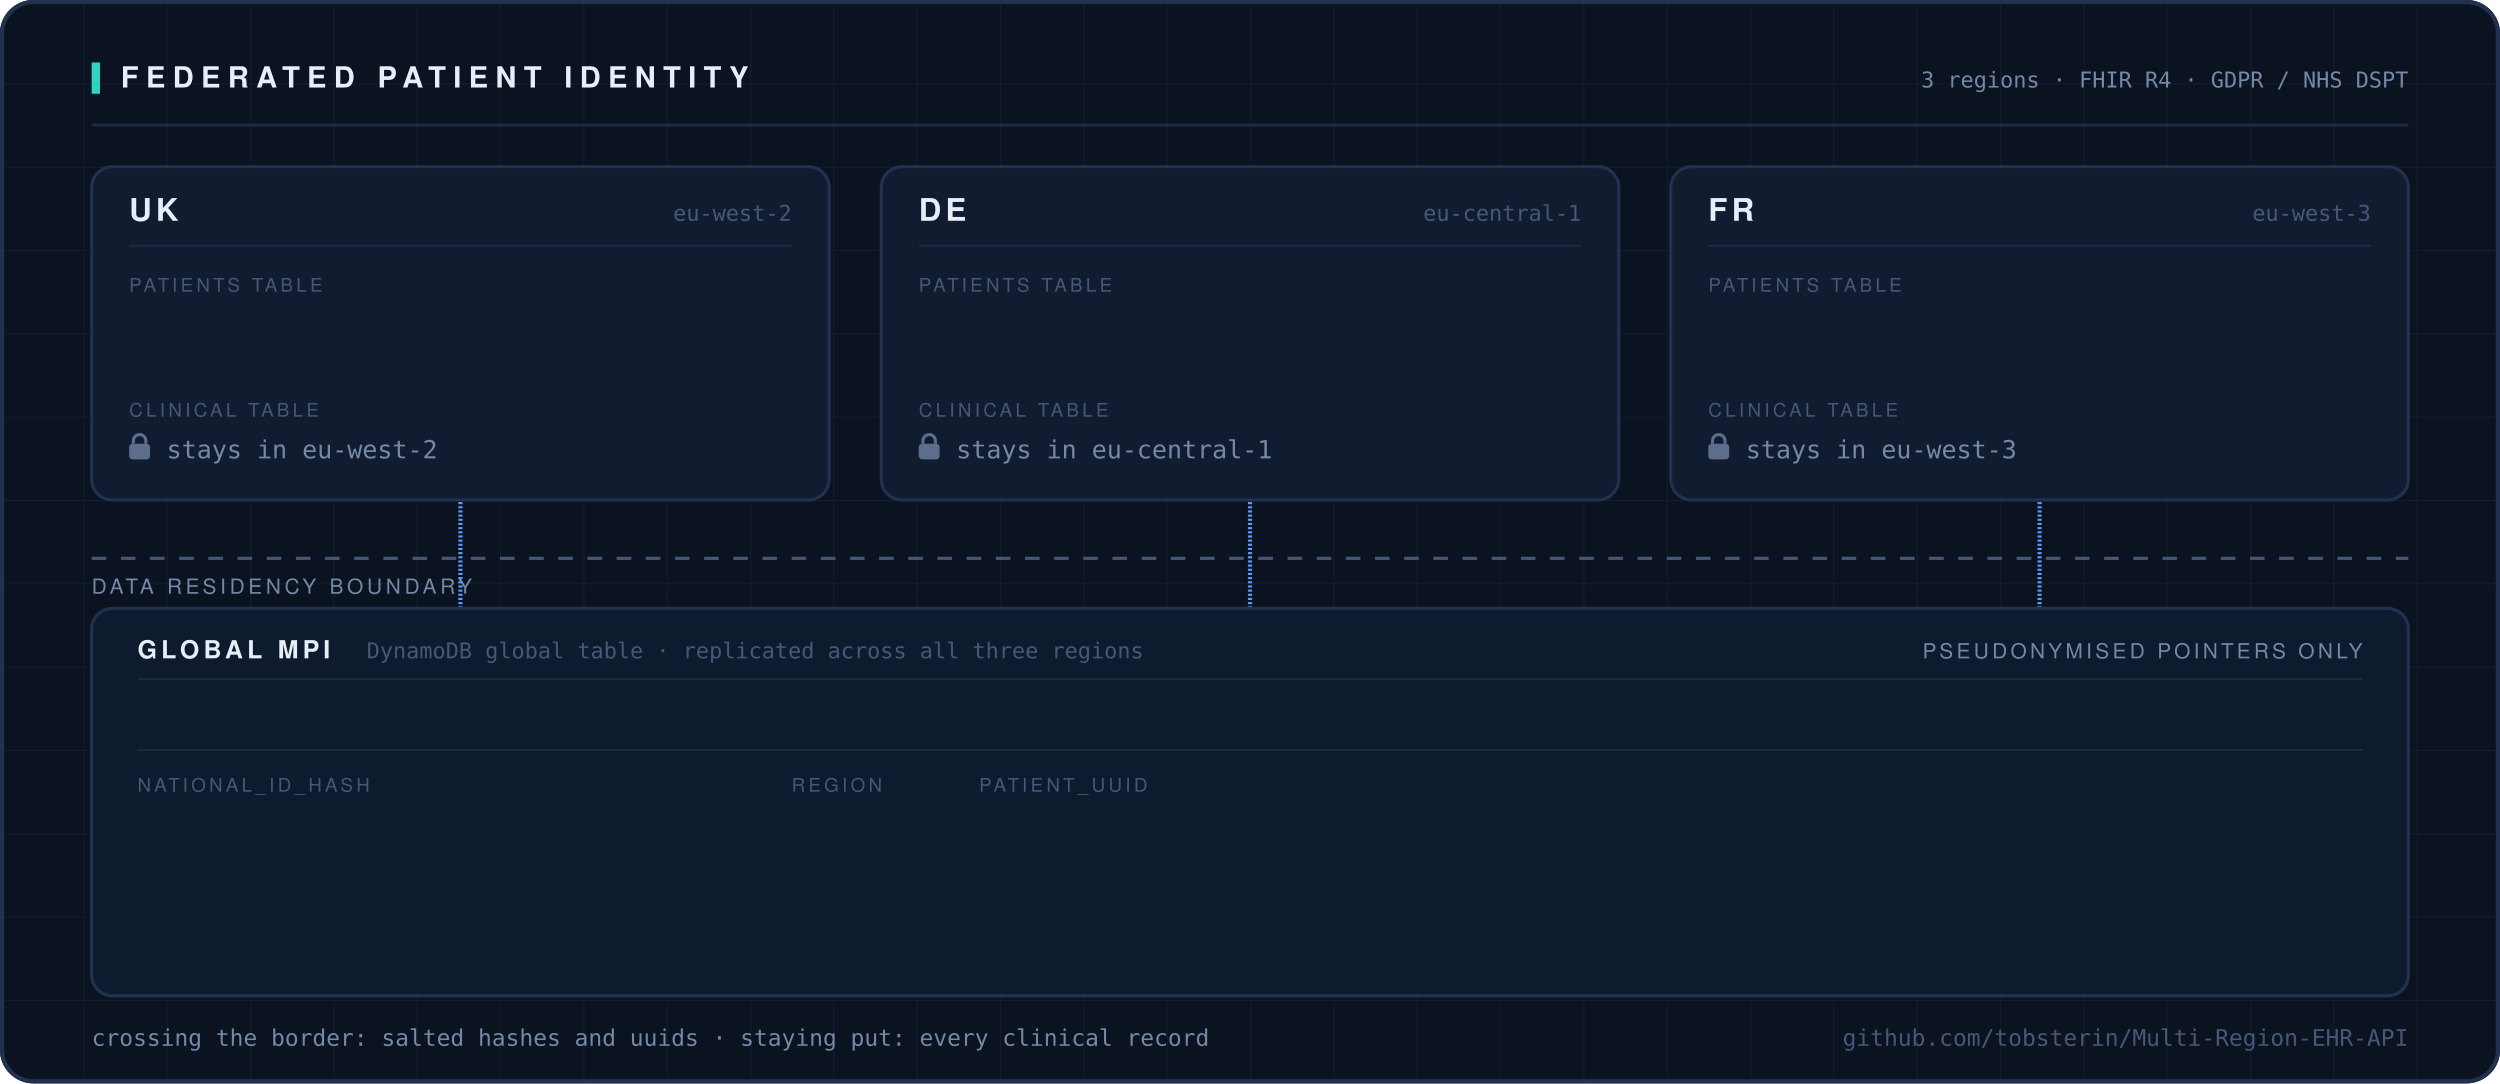
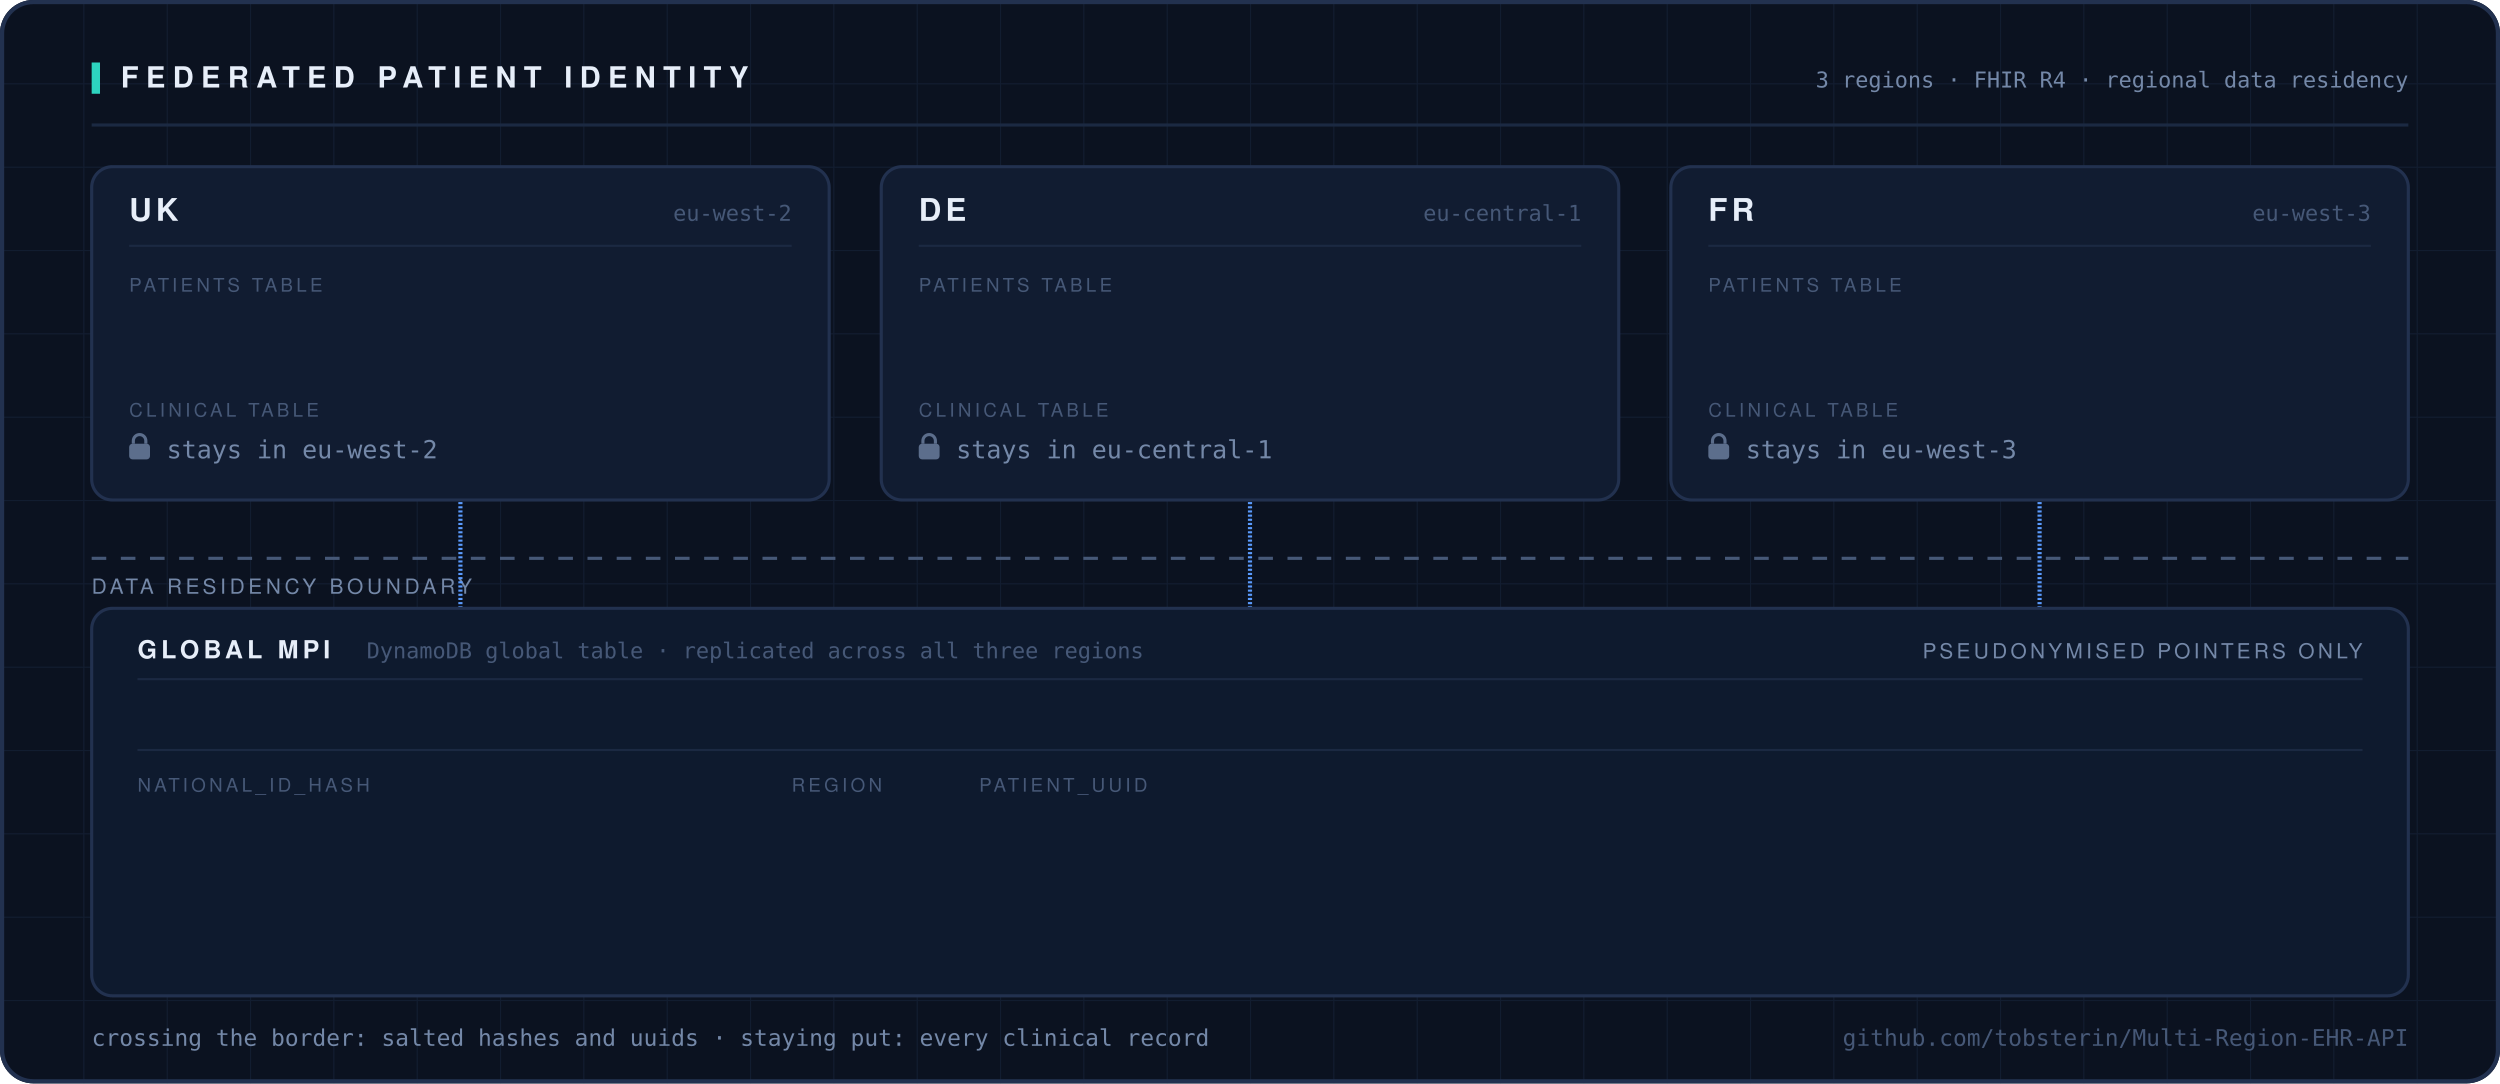
<svg xmlns="http://www.w3.org/2000/svg" xmlns:xlink="http://www.w3.org/1999/xlink" width="1200" height="520" viewBox="0 0 1200 520" role="img" aria-label="Three patient records for the same person, in the UK, Germany and France, resolving to one pseudonymised identity in a global master patient index. Each new region matches the row the previous one wrote, so France links to Britain transitively through Germany. Clinical records never leave their own region.">
  <defs>
    <pattern id="grid" width="40" height="40" patternUnits="userSpaceOnUse">
      <path d="M40 0H0V40" fill="none" stroke="#1A2740" stroke-width="1" opacity=".5" />
    </pattern>
    <g id="lock">
      <path d="M2 4V2.6a3 3 0 0 1 6 0V4" fill="none" stroke="#5C6E8C" stroke-width="1.5" />
      <rect x="0" y="4" width="10" height="7.5" rx="1.6" fill="#5C6E8C" />
    </g>
  </defs>
  <rect width="1200" height="520" rx="16" fill="#0B1220" />
  <rect width="1200" height="520" rx="16" fill="url(#grid)" />
  <rect x="1" y="1" width="1198" height="518" rx="15" fill="none" stroke="#22314F" stroke-width="2" />
  <rect x="44" y="30" width="4" height="15" fill="#2DD4BF" />
  <text x="58" y="42" fill="#E7EEF9" font-family="Helvetica Neue, Helvetica, Arial, sans-serif" font-size="14" font-weight="700" letter-spacing="3.5">FEDERATED PATIENT IDENTITY</text>
-   <text x="1156" y="42" text-anchor="end" fill="#7488A8" font-family="ui-monospace, SFMono-Regular, Menlo, Consolas, monospace" font-size="10.5">3 regions · FHIR R4 · GDPR / NHS DSPT</text>
+   <text x="1156" y="42" text-anchor="end" fill="#7488A8" font-family="ui-monospace, SFMono-Regular, Menlo, Consolas, monospace" font-size="10.5">3 regions · FHIR R4 · regional data residency</text>
  <path d="M44 60H1156" stroke="#1B2942" stroke-width="1.5" />
  <g>
    <rect x="44" y="80" width="354" height="160" rx="10" fill="#111C31" stroke="#22314F" stroke-width="1.5" />
    <text x="62" y="106" fill="#E7EEF9" font-family="Helvetica Neue, Helvetica, Arial, sans-serif" font-size="15" font-weight="700" letter-spacing="2">UK</text>
    <text x="380" y="106" text-anchor="end" fill="#465877" font-family="ui-monospace, SFMono-Regular, Menlo, Consolas, monospace" font-size="10.5">eu-west-2</text>
    <path d="M62 118H380" stroke="#1B2942" />
    <text x="62" y="140" fill="#465877" font-family="Helvetica Neue, Helvetica, Arial, sans-serif" font-size="9" letter-spacing="1.6">PATIENTS TABLE</text>
    <text x="62" y="200" fill="#465877" font-family="Helvetica Neue, Helvetica, Arial, sans-serif" font-size="9" letter-spacing="1.6">CLINICAL TABLE</text>
    <use xlink:href="#lock" href="#lock" x="62" y="209" />
    <text x="80" y="220" fill="#7488A8" font-family="ui-monospace, SFMono-Regular, Menlo, Consolas, monospace" font-size="12">stays in eu-west-2</text>
    <g opacity="0">
      <animate attributeName="opacity" values="0;0;1;1;0" keyTimes="0;.02;.05;.94;1" dur="20s" repeatCount="indefinite" />
      <text x="62" y="161" fill="#E7EEF9" font-family="ui-monospace, SFMono-Regular, Menlo, Consolas, monospace" font-size="15">UK-AB123456C</text>
      <text x="62" y="179" fill="#465877" font-family="ui-monospace, SFMono-Regular, Menlo, Consolas, monospace" font-size="10">no foreign ids disclosed</text>
    </g>
  </g>
  <g>
    <rect x="423" y="80" width="354" height="160" rx="10" fill="#111C31" stroke="#22314F" stroke-width="1.5" />
    <text x="441" y="106" fill="#E7EEF9" font-family="Helvetica Neue, Helvetica, Arial, sans-serif" font-size="15" font-weight="700" letter-spacing="2">DE</text>
    <text x="759" y="106" text-anchor="end" fill="#465877" font-family="ui-monospace, SFMono-Regular, Menlo, Consolas, monospace" font-size="10.5">eu-central-1</text>
    <path d="M441 118H759" stroke="#1B2942" />
    <text x="441" y="140" fill="#465877" font-family="Helvetica Neue, Helvetica, Arial, sans-serif" font-size="9" letter-spacing="1.6">PATIENTS TABLE</text>
    <text x="441" y="200" fill="#465877" font-family="Helvetica Neue, Helvetica, Arial, sans-serif" font-size="9" letter-spacing="1.6">CLINICAL TABLE</text>
    <use xlink:href="#lock" href="#lock" x="441" y="209" />
    <text x="459" y="220" fill="#7488A8" font-family="ui-monospace, SFMono-Regular, Menlo, Consolas, monospace" font-size="12">stays in eu-central-1</text>
    <g opacity="0">
      <animate attributeName="opacity" values="0;0;1;1;0" keyTimes="0;.30;.33;.94;1" dur="20s" repeatCount="indefinite" />
      <text x="441" y="161" fill="#E7EEF9" font-family="ui-monospace, SFMono-Regular, Menlo, Consolas, monospace" font-size="15">DE-Z987654321</text>
      <text x="441" y="179" fill="#5B9CFF" font-family="ui-monospace, SFMono-Regular, Menlo, Consolas, monospace" font-size="10">discloses UK-AB123456C</text>
    </g>
  </g>
  <g>
    <rect x="802" y="80" width="354" height="160" rx="10" fill="#111C31" stroke="#22314F" stroke-width="1.5" />
    <text x="820" y="106" fill="#E7EEF9" font-family="Helvetica Neue, Helvetica, Arial, sans-serif" font-size="15" font-weight="700" letter-spacing="2">FR</text>
    <text x="1138" y="106" text-anchor="end" fill="#465877" font-family="ui-monospace, SFMono-Regular, Menlo, Consolas, monospace" font-size="10.5">eu-west-3</text>
    <path d="M820 118H1138" stroke="#1B2942" />
    <text x="820" y="140" fill="#465877" font-family="Helvetica Neue, Helvetica, Arial, sans-serif" font-size="9" letter-spacing="1.6">PATIENTS TABLE</text>
    <text x="820" y="200" fill="#465877" font-family="Helvetica Neue, Helvetica, Arial, sans-serif" font-size="9" letter-spacing="1.6">CLINICAL TABLE</text>
    <use xlink:href="#lock" href="#lock" x="820" y="209" />
    <text x="838" y="220" fill="#7488A8" font-family="ui-monospace, SFMono-Regular, Menlo, Consolas, monospace" font-size="12">stays in eu-west-3</text>
    <g opacity="0">
      <animate attributeName="opacity" values="0;0;1;1;0" keyTimes="0;.58;.61;.94;1" dur="20s" repeatCount="indefinite" />
      <text x="820" y="161" fill="#E7EEF9" font-family="ui-monospace, SFMono-Regular, Menlo, Consolas, monospace" font-size="15">FR-2790475116334</text>
      <text x="820" y="179" fill="#5B9CFF" font-family="ui-monospace, SFMono-Regular, Menlo, Consolas, monospace" font-size="10">discloses DE-Z987654321</text>
    </g>
  </g>
  <path d="M44 268H1156" stroke="#465877" stroke-width="1.5" stroke-dasharray="7 7" />
  <text x="44" y="285" fill="#7488A8" font-family="Helvetica Neue, Helvetica, Arial, sans-serif" font-size="10" letter-spacing="1.8">DATA RESIDENCY BOUNDARY</text>
  <path id="wire-uk" d="M221 240V292" fill="none" stroke="#5B9CFF" stroke-width="2" pathLength="1" stroke-dasharray="1" stroke-dashoffset="1">
    <animate attributeName="stroke-dashoffset" values="1;1;0;0;1" keyTimes="0;.07;.13;.94;1" dur="20s" repeatCount="indefinite" />
  </path>
  <circle r="4" fill="#5B9CFF" opacity="0">
    <animateMotion dur="20s" repeatCount="indefinite" calcMode="linear" keyPoints="0;0;1;1" keyTimes="0;.07;.13;1">
      <mpath xlink:href="#wire-uk" href="#wire-uk" />
    </animateMotion>
    <animate attributeName="opacity" values="0;0;1;1;0;0" keyTimes="0;.06;.08;.12;.14;1" dur="20s" repeatCount="indefinite" />
  </circle>
  <g opacity="0">
    <animate attributeName="opacity" values="0;0;1;1;0" keyTimes="0;.12;.15;.94;1" dur="20s" repeatCount="indefinite" />
    <text x="234" y="259" fill="#5B9CFF" font-family="ui-monospace, SFMono-Regular, Menlo, Consolas, monospace" font-size="11">b0dbf850…0d40</text>
  </g>
  <path id="wire-de" d="M600 240V292" fill="none" stroke="#5B9CFF" stroke-width="2" pathLength="1" stroke-dasharray="1" stroke-dashoffset="1">
    <animate attributeName="stroke-dashoffset" values="1;1;0;0;1" keyTimes="0;.35;.41;.94;1" dur="20s" repeatCount="indefinite" />
  </path>
  <circle r="4" fill="#5B9CFF" opacity="0">
    <animateMotion dur="20s" repeatCount="indefinite" calcMode="linear" keyPoints="0;0;1;1" keyTimes="0;.35;.41;1">
      <mpath xlink:href="#wire-de" href="#wire-de" />
    </animateMotion>
    <animate attributeName="opacity" values="0;0;1;1;0;0" keyTimes="0;.34;.36;.40;.42;1" dur="20s" repeatCount="indefinite" />
  </circle>
  <g opacity="0">
    <animate attributeName="opacity" values="0;0;1;1;0" keyTimes="0;.40;.43;.94;1" dur="20s" repeatCount="indefinite" />
    <text x="613" y="259" fill="#5B9CFF" font-family="ui-monospace, SFMono-Regular, Menlo, Consolas, monospace" font-size="11">1d7c62fc…1ee9</text>
  </g>
  <path id="wire-fr" d="M979 240V292" fill="none" stroke="#5B9CFF" stroke-width="2" pathLength="1" stroke-dasharray="1" stroke-dashoffset="1">
    <animate attributeName="stroke-dashoffset" values="1;1;0;0;1" keyTimes="0;.63;.69;.94;1" dur="20s" repeatCount="indefinite" />
  </path>
  <circle r="4" fill="#5B9CFF" opacity="0">
    <animateMotion dur="20s" repeatCount="indefinite" calcMode="linear" keyPoints="0;0;1;1" keyTimes="0;.63;.69;1">
      <mpath xlink:href="#wire-fr" href="#wire-fr" />
    </animateMotion>
    <animate attributeName="opacity" values="0;0;1;1;0;0" keyTimes="0;.62;.64;.68;.70;1" dur="20s" repeatCount="indefinite" />
  </circle>
  <g opacity="0">
    <animate attributeName="opacity" values="0;0;1;1;0" keyTimes="0;.68;.71;.94;1" dur="20s" repeatCount="indefinite" />
    <text x="992" y="259" fill="#5B9CFF" font-family="ui-monospace, SFMono-Regular, Menlo, Consolas, monospace" font-size="11">aef52014…d601</text>
  </g>
  <rect x="44" y="292" width="1112" height="186" rx="10" fill="#0E1A2E" stroke="#22314F" stroke-width="1.5" />
  <text x="66" y="316" fill="#E7EEF9" font-family="Helvetica Neue, Helvetica, Arial, sans-serif" font-size="12" font-weight="700" letter-spacing="2">GLOBAL MPI</text>
  <text x="176" y="316" fill="#465877" font-family="ui-monospace, SFMono-Regular, Menlo, Consolas, monospace" font-size="10.5">DynamoDB global table · replicated across all three regions</text>
  <text x="1134" y="316" text-anchor="end" fill="#7488A8" font-family="Helvetica Neue, Helvetica, Arial, sans-serif" font-size="10" letter-spacing="1.6">PSEUDONYMISED POINTERS ONLY</text>
  <path d="M66 326H1134" stroke="#1B2942" />
  <g font-family="ui-monospace, SFMono-Regular, Menlo, Consolas, monospace" font-size="11">
    <g opacity="0">
      <animate attributeName="opacity" values="0;0;1;1;0;0" keyTimes="0;.16;.19;.26;.28;1" dur="20s" repeatCount="indefinite" />
      <path d="M66 344l6 4-6 4z" fill="#5B9CFF" />
-       <text x="80" y="352" fill="#7488A8">QUERY national_id_hash_index =</text>
-       <text x="290" y="352" fill="#5B9CFF">b0dbf850…0d40 (own)</text>
+       <text x="80" y="352" fill="#7488A8">GETITEM national_id_hash =</text>
+       <text x="264" y="352" fill="#5B9CFF">b0dbf850…0d40 (own)</text>
      <text x="480" y="352" fill="#F5A524">NO MATCH · minting new uuid</text>
    </g>
    <g opacity="0">
      <animate attributeName="opacity" values="0;0;1;1;0;0" keyTimes="0;.44;.47;.54;.56;1" dur="20s" repeatCount="indefinite" />
      <path d="M66 344l6 4-6 4z" fill="#5B9CFF" />
-       <text x="80" y="352" fill="#7488A8">QUERY national_id_hash_index =</text>
-       <text x="290" y="352" fill="#5B9CFF">b0dbf850…0d40 (disclosed)</text>
+       <text x="80" y="352" fill="#7488A8">GETITEM national_id_hash =</text>
+       <text x="264" y="352" fill="#5B9CFF">b0dbf850…0d40 (disclosed)</text>
      <text x="480" y="352" fill="#2DD4BF">MATCH · patient_uuid 7956c0ad-a8b6-44d6-add2-940f4f90c745</text>
    </g>
    <g opacity="0">
      <animate attributeName="opacity" values="0;0;1;1;0;0" keyTimes="0;.72;.75;.82;.84;1" dur="20s" repeatCount="indefinite" />
      <path d="M66 344l6 4-6 4z" fill="#5B9CFF" />
-       <text x="80" y="352" fill="#7488A8">QUERY national_id_hash_index =</text>
-       <text x="290" y="352" fill="#5B9CFF">1d7c62fc…1ee9 (disclosed)</text>
+       <text x="80" y="352" fill="#7488A8">GETITEM national_id_hash =</text>
+       <text x="264" y="352" fill="#5B9CFF">1d7c62fc…1ee9 (disclosed)</text>
      <text x="480" y="352" fill="#2DD4BF">MATCH · patient_uuid 7956c0ad-a8b6-44d6-add2-940f4f90c745</text>
    </g>
  </g>
  <path d="M66 360H1134" stroke="#1B2942" />
  <rect x="58" y="389" width="1084" height="24" rx="4" fill="#2DD4BF" opacity="0">
    <animate attributeName="opacity" values="0;0;.10;.10;0;0" keyTimes="0;.44;.47;.54;.56;1" dur="20s" repeatCount="indefinite" />
  </rect>
  <rect x="58" y="413" width="1084" height="24" rx="4" fill="#2DD4BF" opacity="0">
    <animate attributeName="opacity" values="0;0;.10;.10;0;0" keyTimes="0;.72;.75;.82;.84;1" dur="20s" repeatCount="indefinite" />
  </rect>
  <text x="66" y="380" fill="#465877" font-family="Helvetica Neue, Helvetica, Arial, sans-serif" font-size="9" letter-spacing="1.6">NATIONAL_ID_HASH</text>
  <text x="380" y="380" fill="#465877" font-family="Helvetica Neue, Helvetica, Arial, sans-serif" font-size="9" letter-spacing="1.6">REGION</text>
  <text x="470" y="380" fill="#465877" font-family="Helvetica Neue, Helvetica, Arial, sans-serif" font-size="9" letter-spacing="1.6">PATIENT_UUID</text>
  <g font-family="ui-monospace, SFMono-Regular, Menlo, Consolas, monospace" font-size="14">
    <g opacity="0">
      <animate attributeName="opacity" values="0;0;1;1;0" keyTimes="0;.22;.25;.94;1" dur="20s" repeatCount="indefinite" />
      <text x="66" y="406" fill="#7488A8">b0dbf850…0d40</text>
      <text x="380" y="406" fill="#E7EEF9">uk</text>
      <text x="470" y="406" fill="#2DD4BF">7956c0ad-a8b6-44d6-add2-940f4f90c745</text>
    </g>
    <g opacity="0">
      <animate attributeName="opacity" values="0;0;1;1;0" keyTimes="0;.50;.53;.94;1" dur="20s" repeatCount="indefinite" />
      <text x="66" y="430" fill="#7488A8">1d7c62fc…1ee9</text>
      <text x="380" y="430" fill="#E7EEF9">de</text>
      <text x="470" y="430" fill="#2DD4BF">7956c0ad-a8b6-44d6-add2-940f4f90c745</text>
    </g>
    <g opacity="0">
      <animate attributeName="opacity" values="0;0;1;1;0" keyTimes="0;.78;.81;.94;1" dur="20s" repeatCount="indefinite" />
      <text x="66" y="454" fill="#7488A8">aef52014…d601</text>
      <text x="380" y="454" fill="#E7EEF9">fr</text>
      <text x="470" y="454" fill="#2DD4BF">7956c0ad-a8b6-44d6-add2-940f4f90c745</text>
    </g>
  </g>
  <g opacity="0">
    <animate attributeName="opacity" values="0;0;1;1;0" keyTimes="0;.85;.88;.94;1" dur="20s" repeatCount="indefinite" />
    <path d="M798 396h10v62h-10" fill="none" stroke="#2DD4BF" stroke-width="2" />
    <circle cx="808" cy="427" r="3" fill="#2DD4BF">
      <animate attributeName="r" values="3;6;3" dur="1.6s" repeatCount="indefinite" />
    </circle>
    <text x="824" y="423" fill="#2DD4BF" font-family="Helvetica Neue, Helvetica, Arial, sans-serif" font-size="11" font-weight="700" letter-spacing="2">ONE IDENTITY</text>
    <text x="824" y="440" fill="#7488A8" font-family="ui-monospace, SFMono-Regular, Menlo, Consolas, monospace" font-size="10">fr linked to uk transitively, through de</text>
  </g>
  <text x="44" y="502" fill="#7488A8" font-family="ui-monospace, SFMono-Regular, Menlo, Consolas, monospace" font-size="11">crossing the border: salted hashes and uuids · staying put: every clinical record</text>
  <text x="1156" y="502" text-anchor="end" fill="#465877" font-family="ui-monospace, SFMono-Regular, Menlo, Consolas, monospace" font-size="11">github.com/tobsterin/Multi-Region-EHR-API</text>
</svg>
